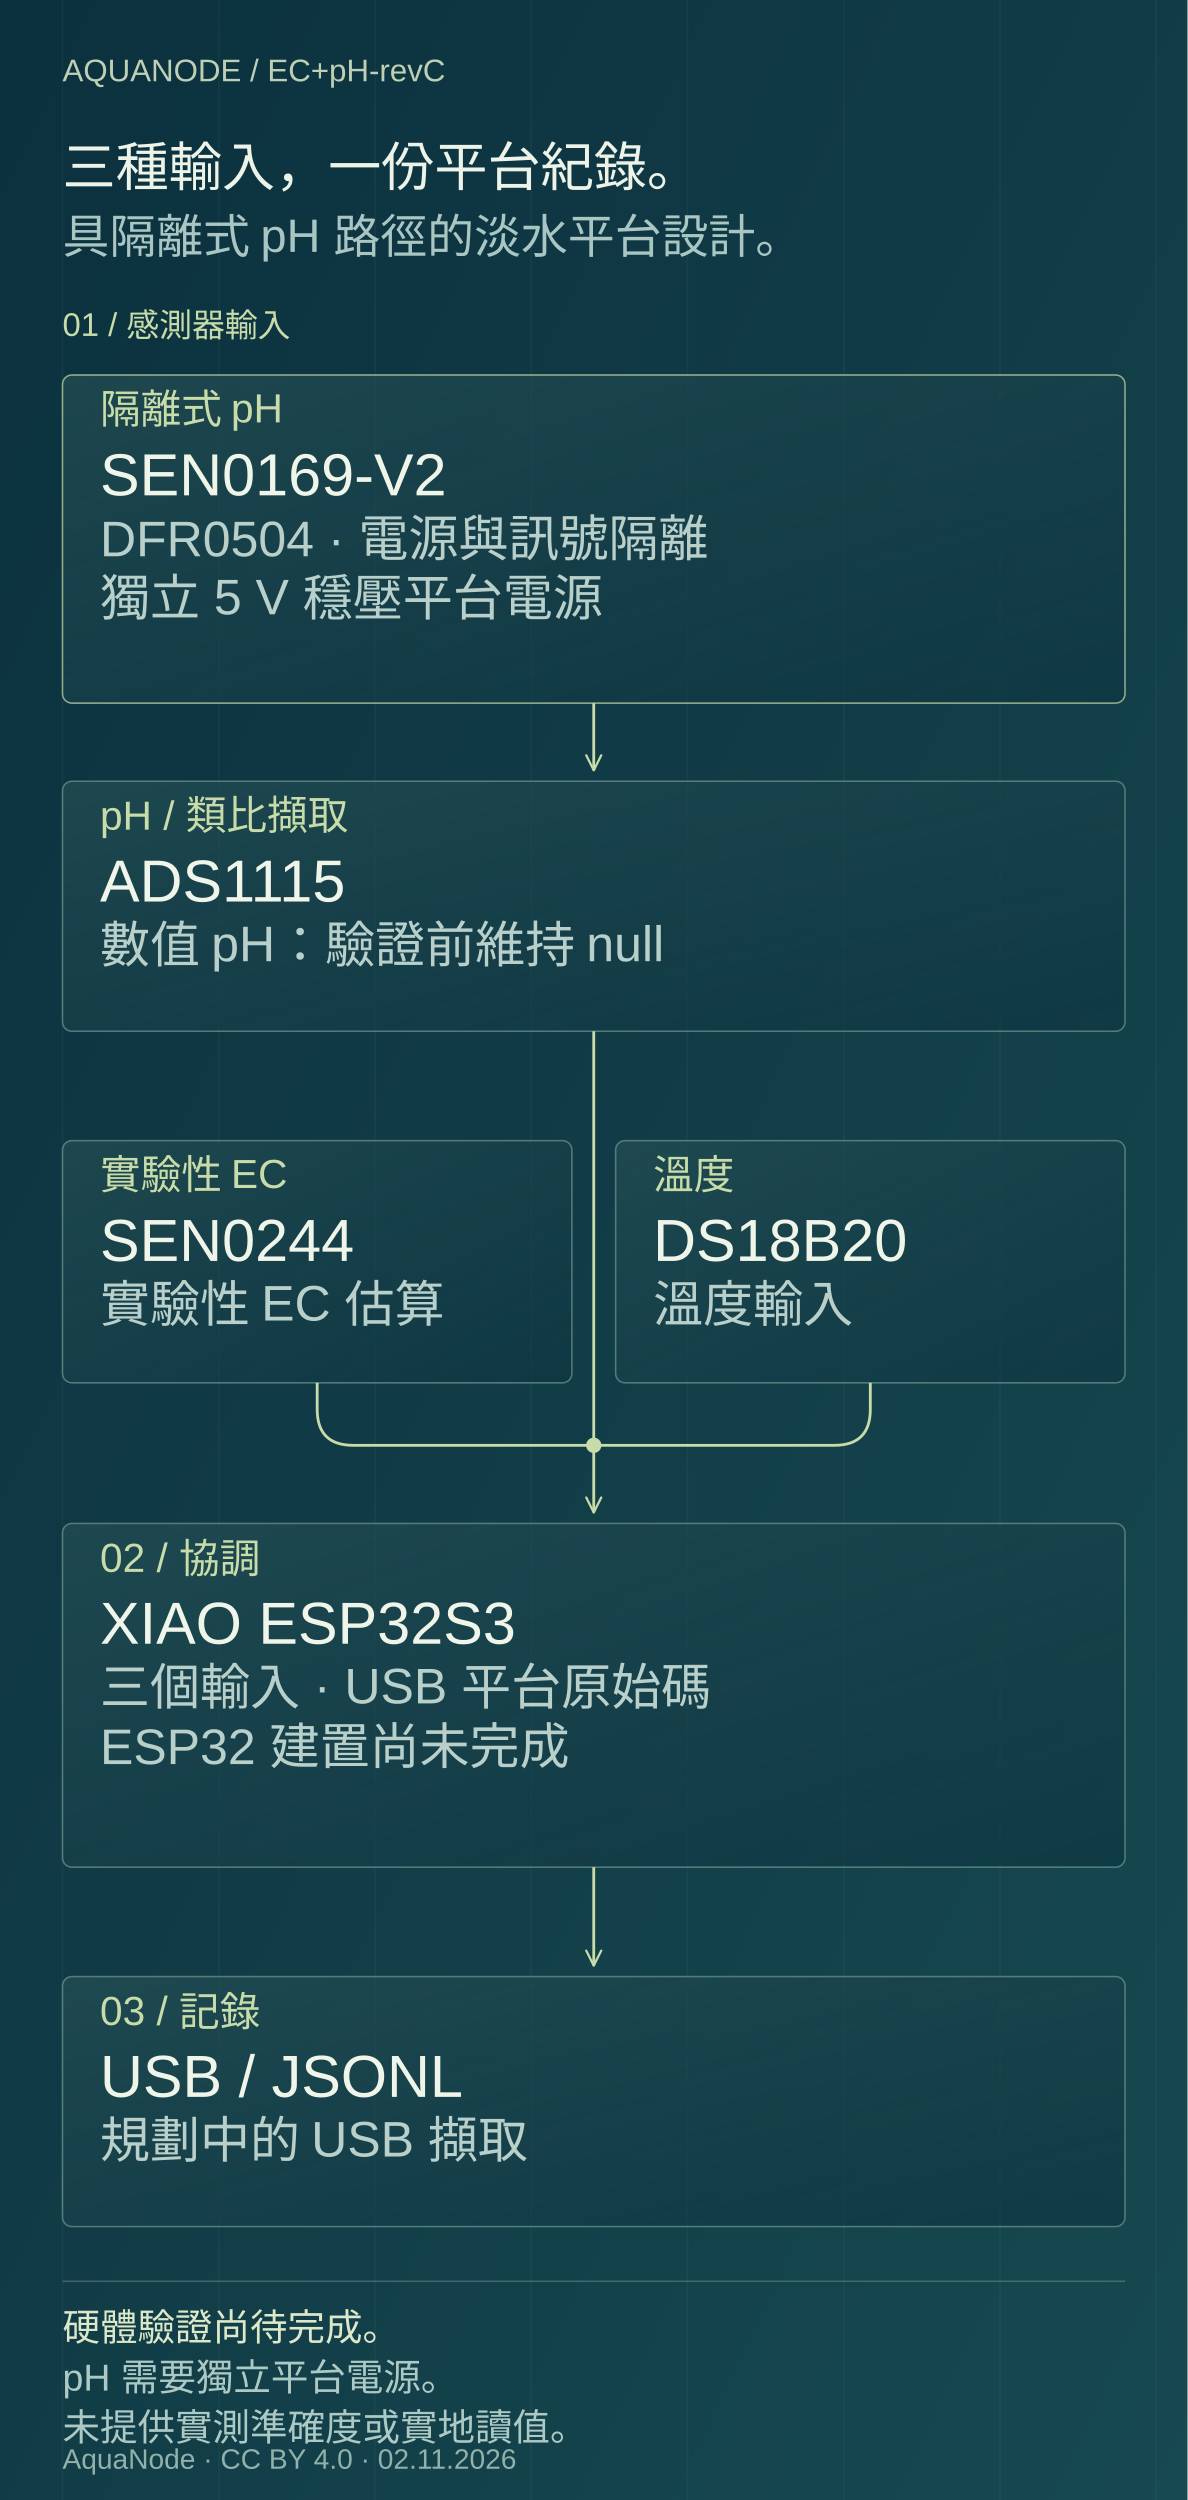
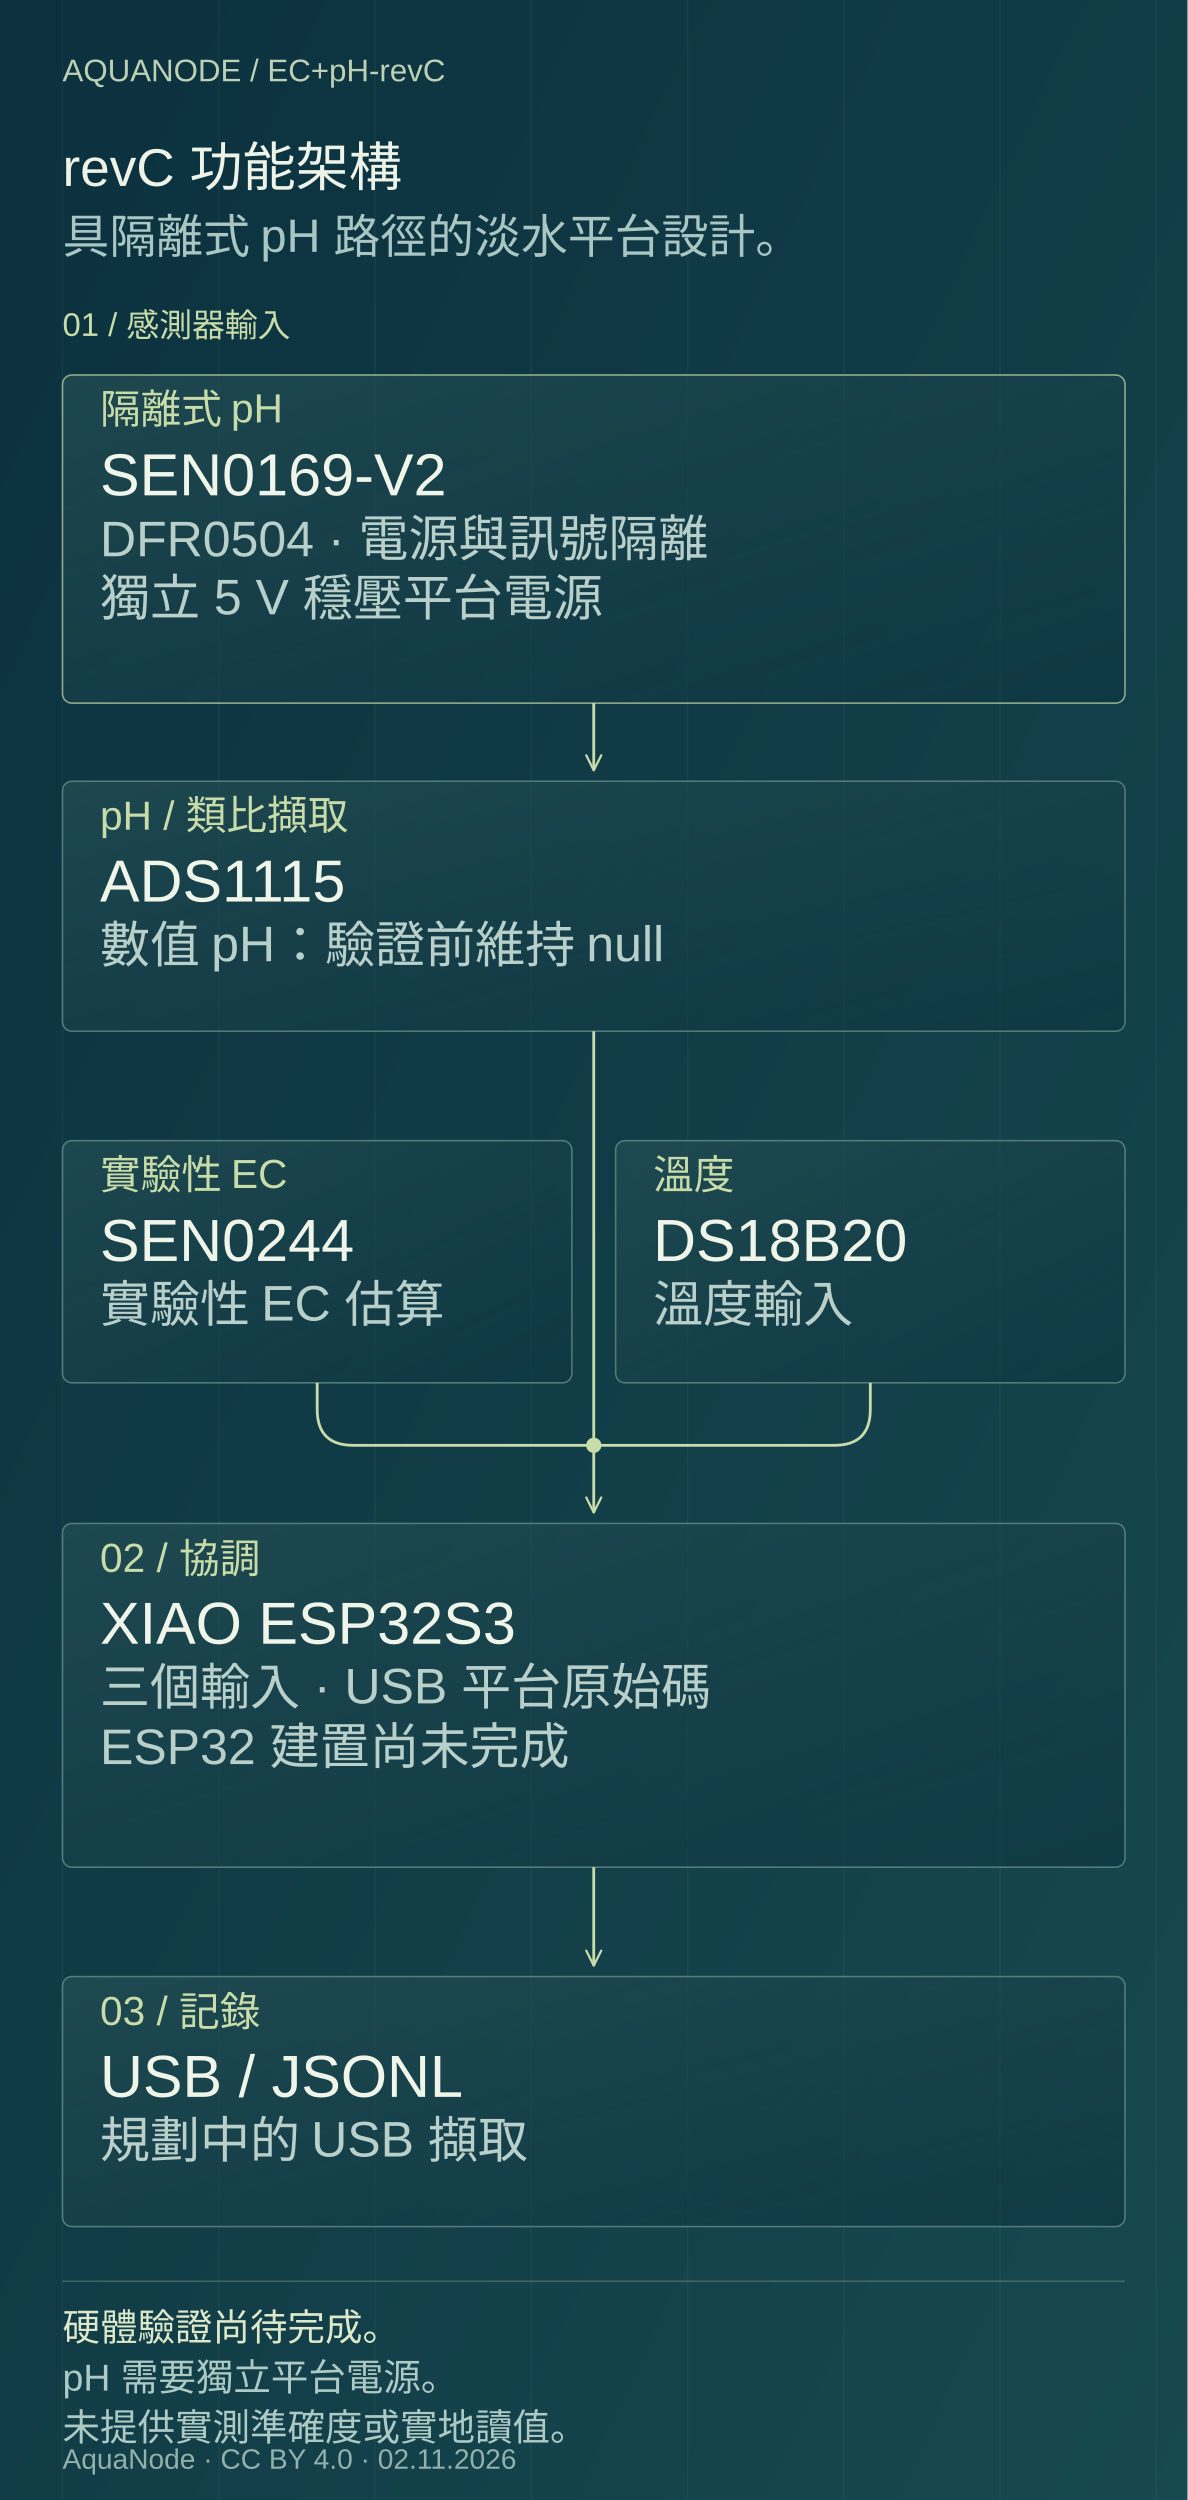
<svg xmlns="http://www.w3.org/2000/svg" width="760" height="1600" viewBox="0 0 760 1600" role="img" aria-labelledby="title desc">
  <defs>
    <linearGradient id="sea" x2="1" y2="1">
      <stop stop-color="#0b303e" />
      <stop offset="1" stop-color="#174950" />
    </linearGradient>
    <linearGradient id="card" x2="1" y2="1">
      <stop stop-color="#244e54" stop-opacity=".72" />
      <stop offset="1" stop-color="#0c3440" stop-opacity=".6" />
    </linearGradient>
    <marker id="arrow" viewBox="0 0 12 12" refX="10" refY="6" markerWidth="8" markerHeight="8" orient="auto">
      <path d="M2 2l8 4-8 4" fill="none" stroke="#c8dca9" stroke-width="1.2" stroke-linecap="round" stroke-linejoin="round" />
    </marker>
  </defs>
  <rect width="760" height="1600" fill="url(#sea)" />
  <g fill="none" stroke="#bcd5bd" opacity=".05">
    <path d="M40 0V1600" />
    <path d="M140 0V1600" />
    <path d="M240 0V1600" />
    <path d="M340 0V1600" />
    <path d="M440 0V1600" />
    <path d="M540 0V1600" />
    <path d="M640 0V1600" />
    <path d="M740 0V1600" />
  </g>
  <g font-family="Arial,'Noto Sans TC','Microsoft JhengHei',sans-serif">
    <text x="40" y="52" font-size="20" fill="#bdd0b3">AQUANODE / EC+pH-revC</text>
-     <text x="40" y="119" font-size="34" fill="#edf3e7">三種輸入，一份平台紀錄。</text>
+     <text x="40" y="119" font-size="34" fill="#edf3e7">revC 功能架構</text>
    <text x="40" y="162" font-size="30" fill="#a9c6c3">具隔離式 pH 路徑的淡水平台設計。</text>
    <text x="40" y="215" font-size="21" fill="#c8dca9">01 / 感測器輸入</text>
    <g>
      <rect x="40" y="240" width="680" height="210" rx="6" fill="url(#card)" stroke="#c8dca9" stroke-opacity=".7" />
      <text x="64" y="271" font-size="26" fill="#c8dca9">隔離式 pH</text>
      <text x="64" y="317" font-size="38" fill="#f0f5e9" font-weight="500">SEN0169-V2</text>
      <text x="64" y="356" font-size="32" fill="#b8cfca">DFR0504 · 電源與訊號隔離</text>
      <text x="64" y="394" font-size="32" fill="#b8cfca">獨立 5 V 穩壓平台電源</text>
    </g>
    <path d="M380 450v43" fill="none" stroke="#c8dca9" stroke-width="1.8" marker-end="url(#arrow)" />
    <g>
      <rect x="40" y="500" width="680" height="160" rx="6" fill="url(#card)" stroke="#6d9691" stroke-opacity=".7" />
      <text x="64" y="531" font-size="26" fill="#c8dca9">pH / 類比擷取</text>
      <text x="64" y="577" font-size="38" fill="#f0f5e9" font-weight="500">ADS1115</text>
      <text x="64" y="616" font-size="32" fill="#b8cfca">數值 pH：驗證前維持 null</text>
    </g>
    <g>
      <rect x="40" y="730" width="326" height="155" rx="6" fill="url(#card)" stroke="#6d9691" stroke-opacity=".7" />
      <text x="64" y="761" font-size="26" fill="#c8dca9">實驗性 EC</text>
      <text x="64" y="807" font-size="38" fill="#f0f5e9" font-weight="500">SEN0244</text>
      <text x="64" y="846" font-size="32" fill="#b8cfca">實驗性 EC 估算</text>
    </g>
    <g>
      <rect x="394" y="730" width="326" height="155" rx="6" fill="url(#card)" stroke="#6d9691" stroke-opacity=".7" />
      <text x="418" y="761" font-size="26" fill="#c8dca9">溫度</text>
      <text x="418" y="807" font-size="38" fill="#f0f5e9" font-weight="500">DS18B20</text>
      <text x="418" y="846" font-size="32" fill="#b8cfca">溫度輸入</text>
    </g>
    <g fill="none" stroke="#c8dca9" stroke-width="1.8">
      <path d="M380 660v265M203 885v17q0 23 23 23h308q23 0 23-23v-17" />
      <circle cx="380" cy="925" r="4" fill="#c8dca9" />
    </g>
    <path d="M380 925v43" fill="none" stroke="#c8dca9" stroke-width="1.8" marker-end="url(#arrow)" />
    <g>
      <rect x="40" y="975" width="680" height="220" rx="6" fill="url(#card)" stroke="#6d9691" stroke-opacity=".7" />
      <text x="64" y="1006" font-size="26" fill="#c8dca9">02 / 協調</text>
      <text x="64" y="1052" font-size="38" fill="#f0f5e9" font-weight="500">XIAO ESP32S3</text>
      <text x="64" y="1091" font-size="32" fill="#b8cfca">三個輸入 · USB 平台原始碼</text>
      <text x="64" y="1129" font-size="32" fill="#b8cfca">ESP32 建置尚未完成</text>
    </g>
    <path d="M380 1195v63" fill="none" stroke="#c8dca9" stroke-width="1.8" marker-end="url(#arrow)" />
    <g>
      <rect x="40" y="1265" width="680" height="160" rx="6" fill="url(#card)" stroke="#6d9691" stroke-opacity=".7" />
      <text x="64" y="1296" font-size="26" fill="#c8dca9">03 / 記錄</text>
      <text x="64" y="1342" font-size="38" fill="#f0f5e9" font-weight="500">USB / JSONL</text>
      <text x="64" y="1381" font-size="32" fill="#b8cfca">規劃中的 USB 擷取</text>
    </g>
    <path d="M40 1460h680" stroke="#a8c0aa" stroke-opacity=".3" />
    <text x="40" y="1498" font-size="24" fill="#dce8c9">硬體驗證尚待完成。</text>
    <text x="40" y="1530" font-size="24" fill="#adc9c4">pH 需要獨立平台電源。</text>
    <text x="40" y="1562" font-size="24" fill="#adc9c4">未提供實測準確度或實地讀值。</text>
    <text x="40" y="1580" font-size="18" fill="#91b1aa">AquaNode · CC BY 4.0 · 02.11.2026</text>
  </g>
</svg>
